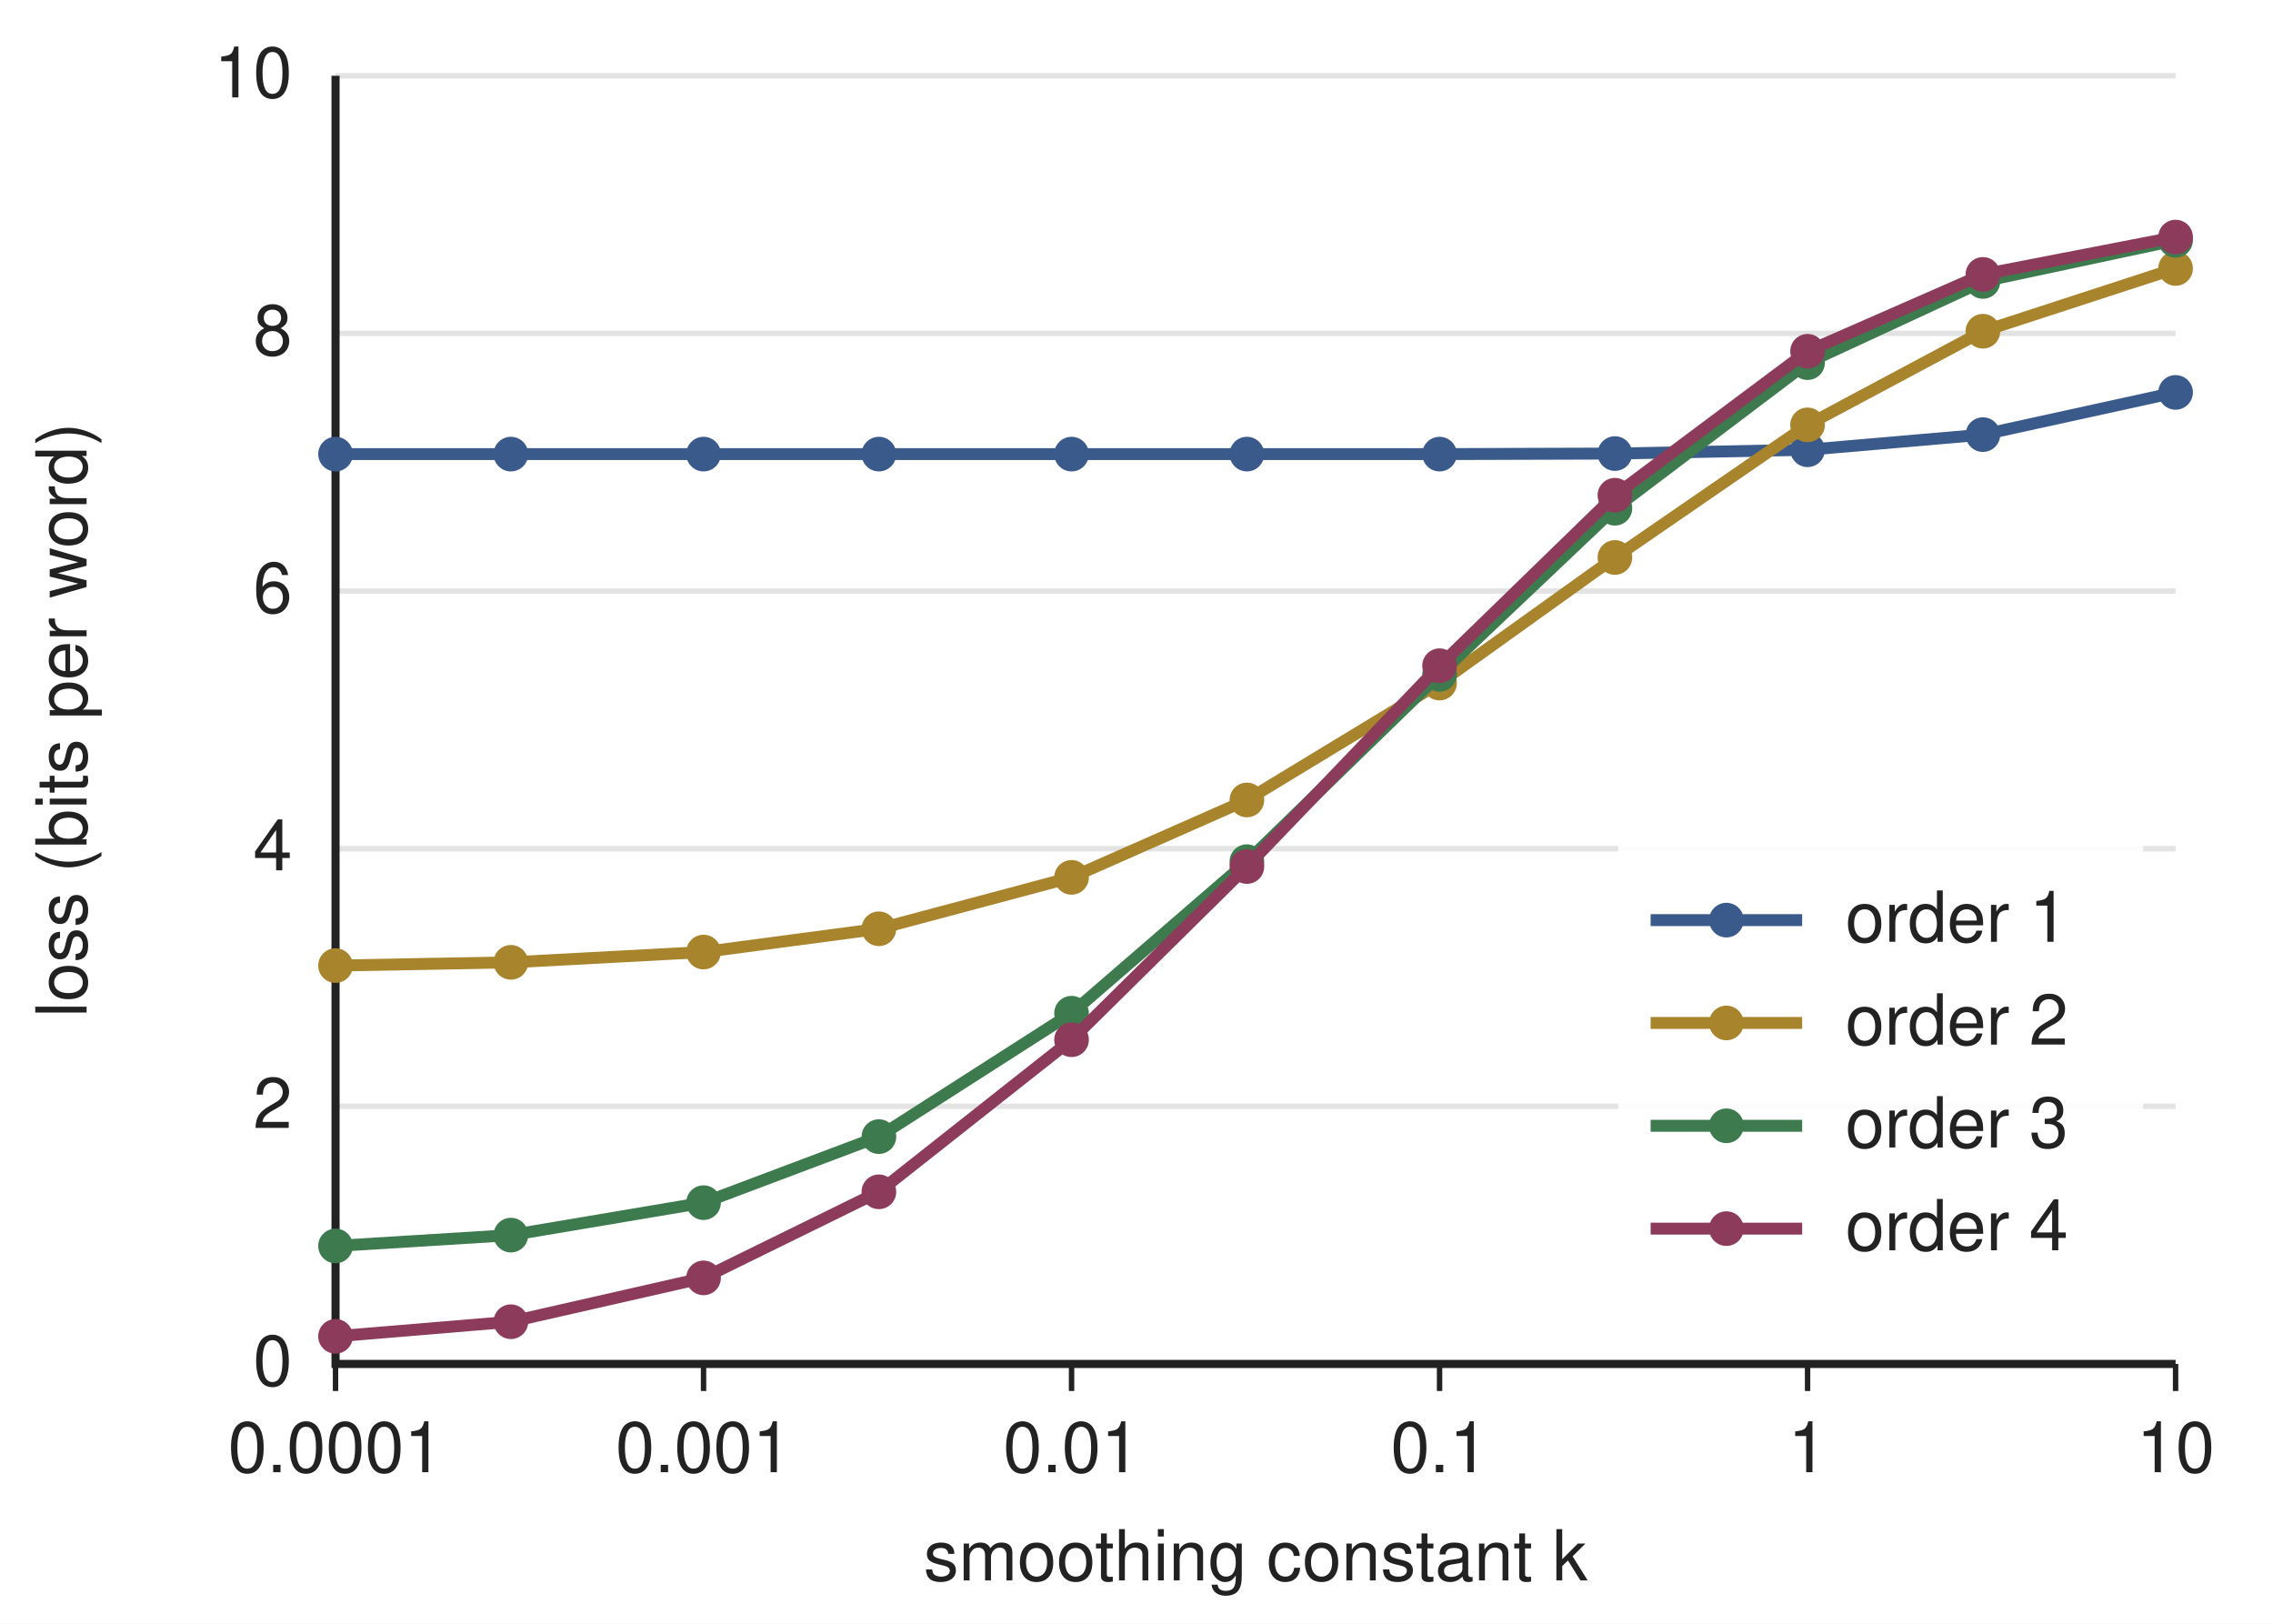
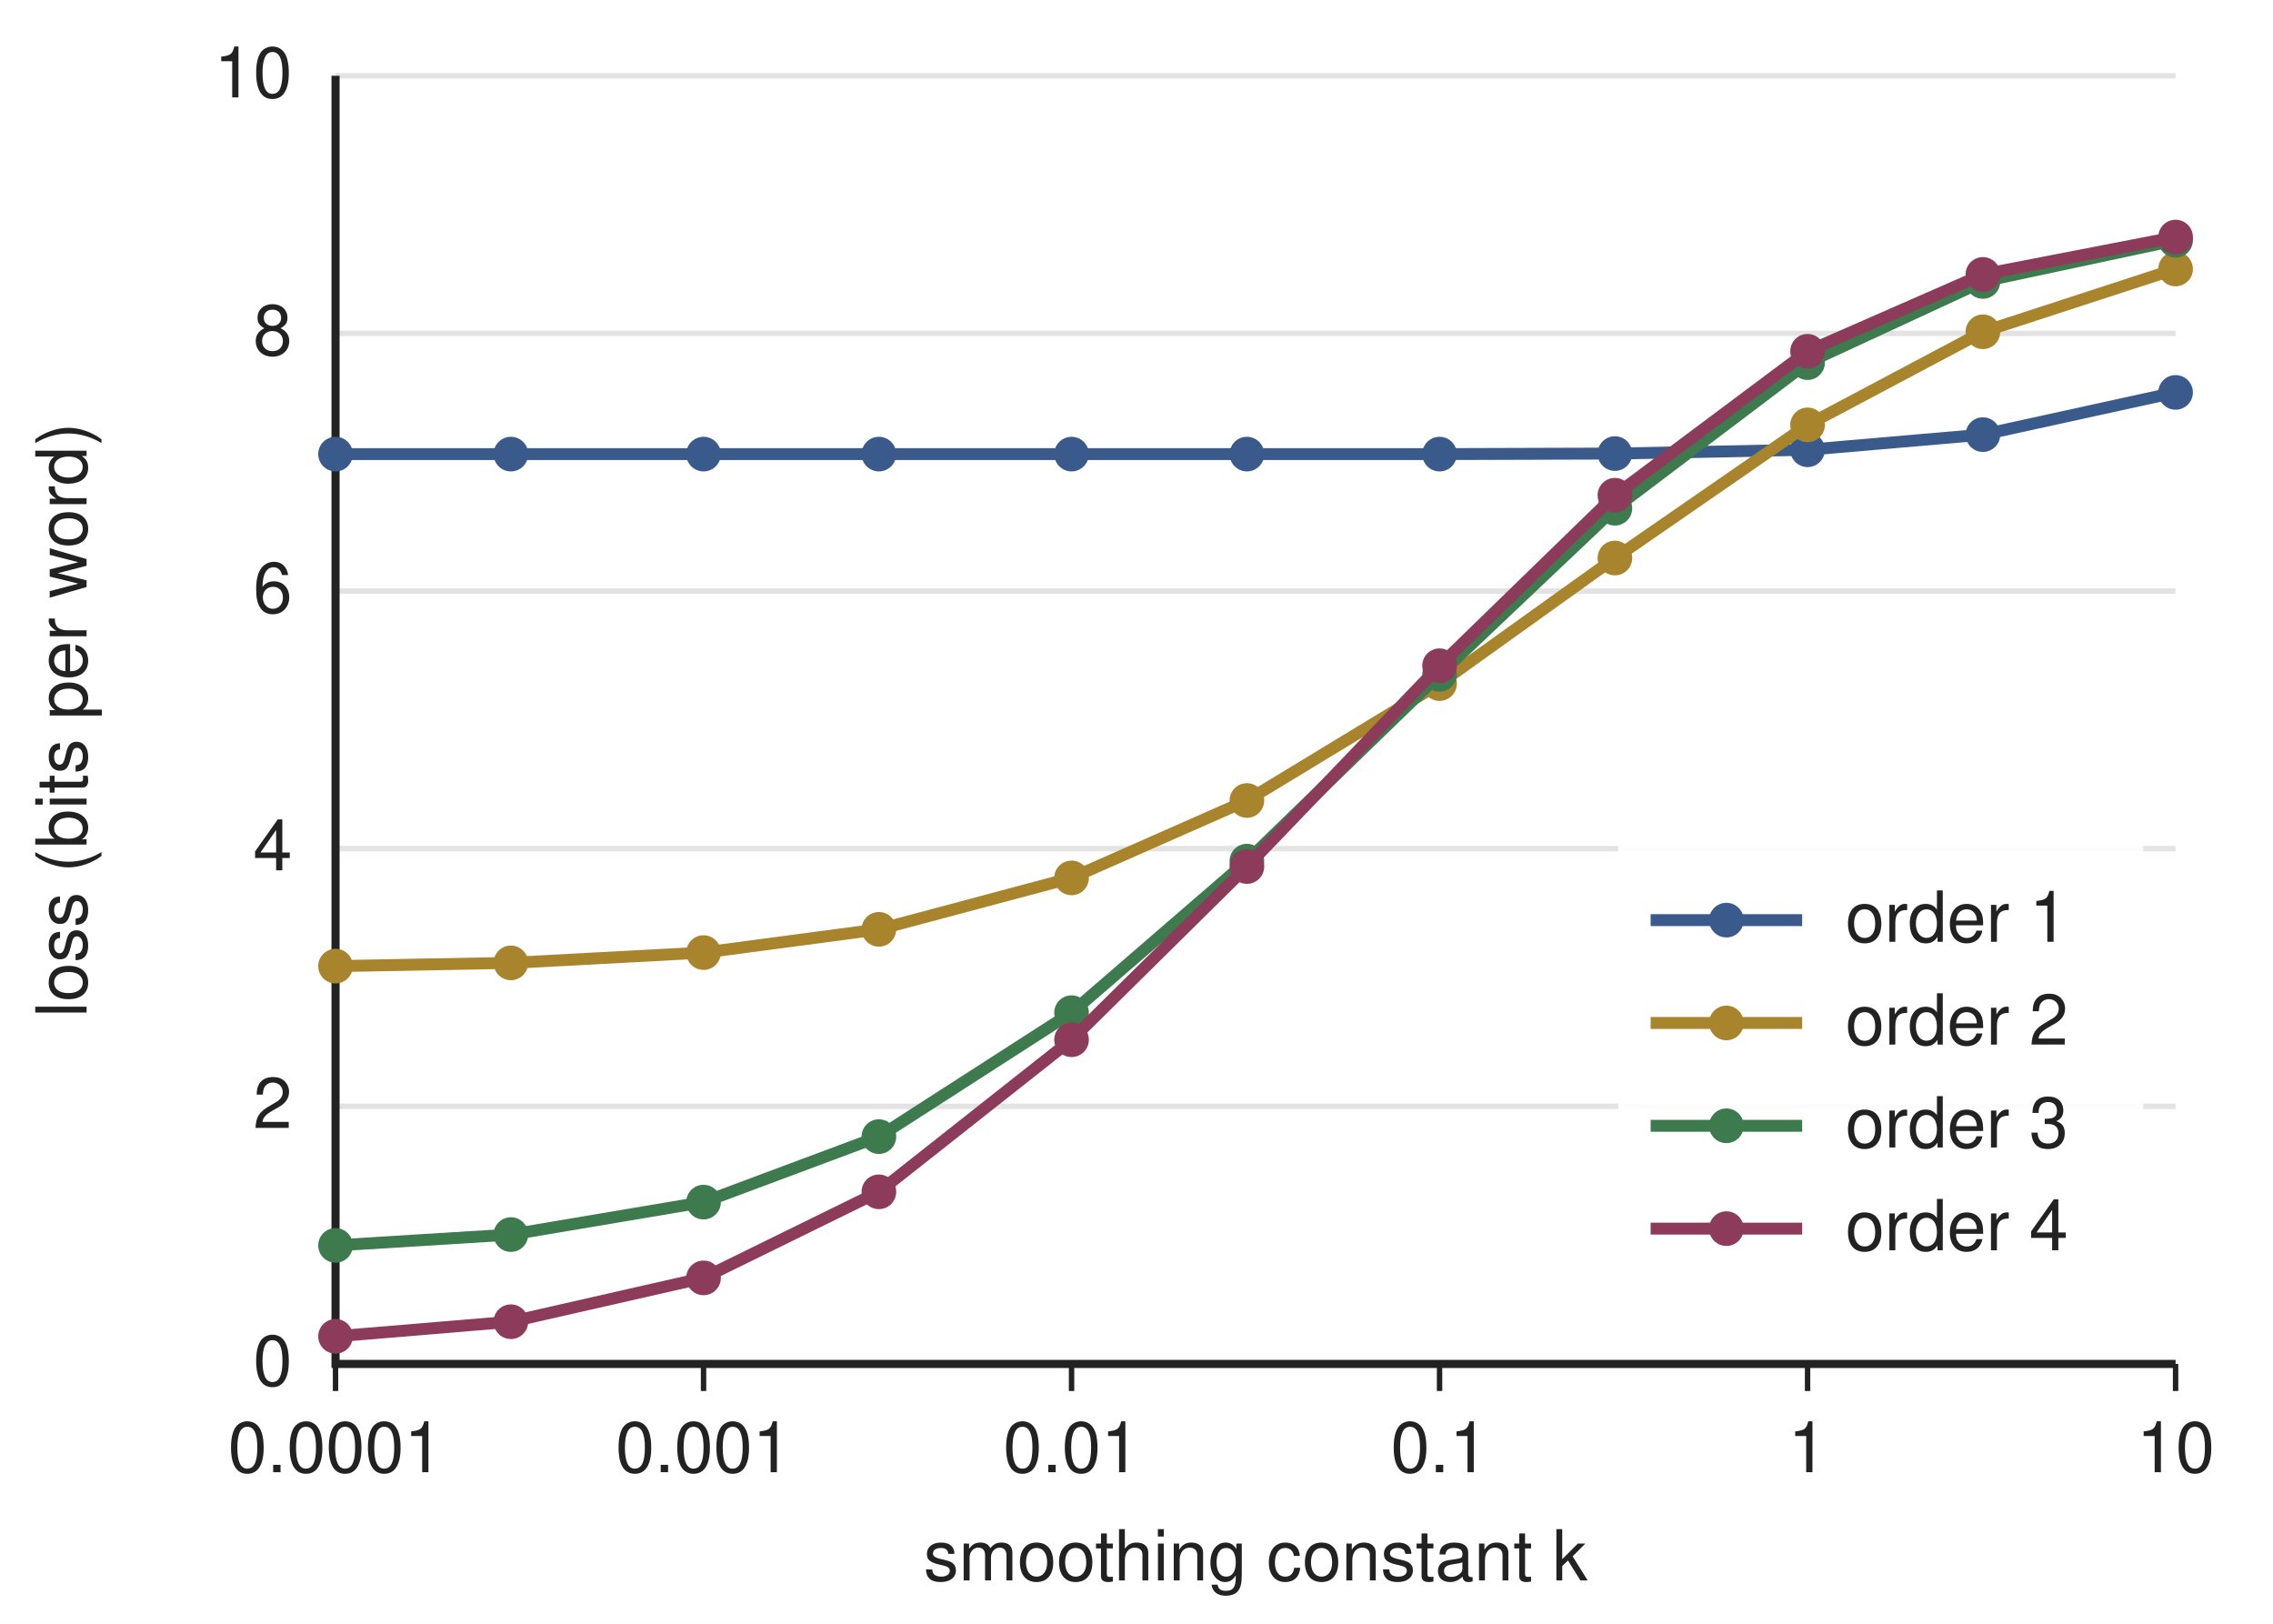
<svg xmlns="http://www.w3.org/2000/svg" viewBox="0 0 420 300" width="420" height="300" font-family="Helvetica, Arial, sans-serif" font-size="13">
  <rect width="420" height="300" fill="white" />
  <path d="M62 252.0 H402" stroke="#e3e3e3" />
  <text x="54" y="256.0" text-anchor="end" fill="#222">0</text>
  <path d="M62 204.4 H402" stroke="#e3e3e3" />
  <text x="54" y="208.4" text-anchor="end" fill="#222">2</text>
  <path d="M62 156.8 H402" stroke="#e3e3e3" />
  <text x="54" y="160.8" text-anchor="end" fill="#222">4</text>
  <path d="M62 109.2 H402" stroke="#e3e3e3" />
  <text x="54" y="113.2" text-anchor="end" fill="#222">6</text>
  <path d="M62 61.6 H402" stroke="#e3e3e3" />
  <text x="54" y="65.6" text-anchor="end" fill="#222">8</text>
  <path d="M62 14.0 H402" stroke="#e3e3e3" />
  <text x="54" y="18.0" text-anchor="end" fill="#222">10</text>
  <path d="M62.0 252 v5" stroke="#222" />
  <text x="62.0" y="272" text-anchor="middle" fill="#222">0.0001</text>
  <path d="M130.0 252 v5" stroke="#222" />
  <text x="130.0" y="272" text-anchor="middle" fill="#222">0.001</text>
  <path d="M198.0 252 v5" stroke="#222" />
  <text x="198.0" y="272" text-anchor="middle" fill="#222">0.01</text>
  <path d="M266.0 252 v5" stroke="#222" />
  <text x="266.0" y="272" text-anchor="middle" fill="#222">0.1</text>
  <path d="M334.0 252 v5" stroke="#222" />
  <text x="334.0" y="272" text-anchor="middle" fill="#222">1</text>
  <path d="M402.0 252 v5" stroke="#222" />
  <text x="402.0" y="272" text-anchor="middle" fill="#222">10</text>
  <path d="M62 14 V252 H402" fill="none" stroke="#222" stroke-width="1.5" />
  <text x="232.0" y="292" text-anchor="middle" fill="#222">smoothing constant k</text>
  <text x="16" y="133.0" text-anchor="middle" fill="#222" transform="rotate(-90 16 133.0)">loss (bits per word)</text>
  <path d="M62.0 83.9 L94.4 83.9 L130.0 83.9 L162.4 83.9 L198.0 83.9 L230.4 83.9 L266.0 83.9 L298.4 83.8 L334.0 83.1 L366.4 80.3 L402.0 72.5" fill="none" stroke="#3b5a8c" stroke-width="2.2" />
  <circle cx="62.0" cy="83.9" r="3.2" fill="#3b5a8c" />
  <circle cx="94.4" cy="83.9" r="3.2" fill="#3b5a8c" />
  <circle cx="130.0" cy="83.9" r="3.2" fill="#3b5a8c" />
  <circle cx="162.4" cy="83.9" r="3.2" fill="#3b5a8c" />
  <circle cx="198.0" cy="83.9" r="3.2" fill="#3b5a8c" />
  <circle cx="230.4" cy="83.9" r="3.2" fill="#3b5a8c" />
  <circle cx="266.0" cy="83.9" r="3.2" fill="#3b5a8c" />
  <circle cx="298.4" cy="83.8" r="3.2" fill="#3b5a8c" />
  <circle cx="334.0" cy="83.1" r="3.2" fill="#3b5a8c" />
  <circle cx="366.4" cy="80.3" r="3.2" fill="#3b5a8c" />
  <circle cx="402.0" cy="72.5" r="3.2" fill="#3b5a8c" />
-   <path d="M62.0 178.4 L94.4 177.8 L130.0 175.9 L162.4 171.6 L198.0 162.1 L230.4 147.8 L266.0 126.2 L298.4 103.0 L334.0 78.5 L366.4 61.2 L402.0 49.6" fill="none" stroke="#a8842c" stroke-width="2.2" />
-   <circle cx="62.0" cy="178.4" r="3.2" fill="#a8842c" />
-   <circle cx="94.4" cy="177.8" r="3.2" fill="#a8842c" />
-   <circle cx="130.0" cy="175.9" r="3.2" fill="#a8842c" />
-   <circle cx="162.4" cy="171.6" r="3.2" fill="#a8842c" />
-   <circle cx="198.0" cy="162.1" r="3.2" fill="#a8842c" />
-   <circle cx="230.4" cy="147.8" r="3.2" fill="#a8842c" />
-   <circle cx="266.0" cy="126.2" r="3.2" fill="#a8842c" />
-   <circle cx="298.4" cy="103.0" r="3.2" fill="#a8842c" />
+   <path d="M62.0 178.5 L94.4 177.9 L130.0 176.0 L162.4 171.7 L198.0 162.2 L230.4 147.9 L266.0 126.3 L298.4 103.1 L334.0 78.5 L366.4 61.3 L402.0 49.7" fill="none" stroke="#a8842c" stroke-width="2.2" />
+   <circle cx="62.0" cy="178.5" r="3.2" fill="#a8842c" />
+   <circle cx="94.4" cy="177.9" r="3.2" fill="#a8842c" />
+   <circle cx="130.0" cy="176.0" r="3.2" fill="#a8842c" />
+   <circle cx="162.4" cy="171.7" r="3.2" fill="#a8842c" />
+   <circle cx="198.0" cy="162.2" r="3.2" fill="#a8842c" />
+   <circle cx="230.4" cy="147.9" r="3.2" fill="#a8842c" />
+   <circle cx="266.0" cy="126.3" r="3.2" fill="#a8842c" />
+   <circle cx="298.4" cy="103.1" r="3.2" fill="#a8842c" />
  <circle cx="334.0" cy="78.5" r="3.2" fill="#a8842c" />
-   <circle cx="366.4" cy="61.2" r="3.2" fill="#a8842c" />
-   <circle cx="402.0" cy="49.6" r="3.2" fill="#a8842c" />
-   <path d="M62.0 230.2 L94.4 228.2 L130.0 222.2 L162.4 210.0 L198.0 187.2 L230.4 159.2 L266.0 124.6 L298.4 93.9 L334.0 67.0 L366.4 52.0 L402.0 44.4" fill="none" stroke="#3d7a4e" stroke-width="2.2" />
-   <circle cx="62.0" cy="230.2" r="3.2" fill="#3d7a4e" />
-   <circle cx="94.4" cy="228.2" r="3.2" fill="#3d7a4e" />
-   <circle cx="130.0" cy="222.2" r="3.2" fill="#3d7a4e" />
+   <circle cx="366.4" cy="61.3" r="3.2" fill="#a8842c" />
+   <circle cx="402.0" cy="49.7" r="3.2" fill="#a8842c" />
+   <path d="M62.0 230.1 L94.4 228.1 L130.0 222.1 L162.4 210.0 L198.0 187.1 L230.4 159.1 L266.0 124.6 L298.4 93.9 L334.0 67.0 L366.4 52.0 L402.0 44.4" fill="none" stroke="#3d7a4e" stroke-width="2.2" />
+   <circle cx="62.0" cy="230.1" r="3.2" fill="#3d7a4e" />
+   <circle cx="94.4" cy="228.1" r="3.2" fill="#3d7a4e" />
+   <circle cx="130.0" cy="222.1" r="3.2" fill="#3d7a4e" />
  <circle cx="162.4" cy="210.0" r="3.2" fill="#3d7a4e" />
-   <circle cx="198.0" cy="187.2" r="3.2" fill="#3d7a4e" />
-   <circle cx="230.4" cy="159.2" r="3.2" fill="#3d7a4e" />
+   <circle cx="198.0" cy="187.1" r="3.2" fill="#3d7a4e" />
+   <circle cx="230.4" cy="159.1" r="3.2" fill="#3d7a4e" />
  <circle cx="266.0" cy="124.6" r="3.2" fill="#3d7a4e" />
  <circle cx="298.4" cy="93.9" r="3.2" fill="#3d7a4e" />
  <circle cx="334.0" cy="67.0" r="3.2" fill="#3d7a4e" />
  <circle cx="366.4" cy="52.0" r="3.2" fill="#3d7a4e" />
  <circle cx="402.0" cy="44.4" r="3.2" fill="#3d7a4e" />
  <path d="M62.0 246.9 L94.4 244.2 L130.0 236.1 L162.4 220.2 L198.0 192.1 L230.4 160.1 L266.0 123.0 L298.4 91.5 L334.0 64.9 L366.4 50.7 L402.0 43.8" fill="none" stroke="#8c3b5a" stroke-width="2.2" />
  <circle cx="62.0" cy="246.9" r="3.2" fill="#8c3b5a" />
  <circle cx="94.4" cy="244.2" r="3.2" fill="#8c3b5a" />
  <circle cx="130.0" cy="236.1" r="3.2" fill="#8c3b5a" />
  <circle cx="162.4" cy="220.2" r="3.2" fill="#8c3b5a" />
  <circle cx="198.0" cy="192.1" r="3.2" fill="#8c3b5a" />
  <circle cx="230.4" cy="160.1" r="3.2" fill="#8c3b5a" />
  <circle cx="266.0" cy="123.0" r="3.2" fill="#8c3b5a" />
  <circle cx="298.4" cy="91.5" r="3.2" fill="#8c3b5a" />
  <circle cx="334.0" cy="64.9" r="3.2" fill="#8c3b5a" />
  <circle cx="366.4" cy="50.7" r="3.2" fill="#8c3b5a" />
  <circle cx="402.0" cy="43.8" r="3.2" fill="#8c3b5a" />
  <rect x="299" y="156" width="97" height="82" fill="white" fill-opacity="0.9" />
  <path d="M305 170 h28" stroke="#3b5a8c" stroke-width="2.2" />
  <circle cx="319" cy="170" r="3.2" fill="#3b5a8c" />
  <text x="341" y="174" fill="#222">order 1</text>
  <path d="M305 189 h28" stroke="#a8842c" stroke-width="2.2" />
  <circle cx="319" cy="189" r="3.2" fill="#a8842c" />
  <text x="341" y="193" fill="#222">order 2</text>
  <path d="M305 208 h28" stroke="#3d7a4e" stroke-width="2.2" />
  <circle cx="319" cy="208" r="3.2" fill="#3d7a4e" />
  <text x="341" y="212" fill="#222">order 3</text>
  <path d="M305 227 h28" stroke="#8c3b5a" stroke-width="2.2" />
  <circle cx="319" cy="227" r="3.2" fill="#8c3b5a" />
  <text x="341" y="231" fill="#222">order 4</text>
</svg>
